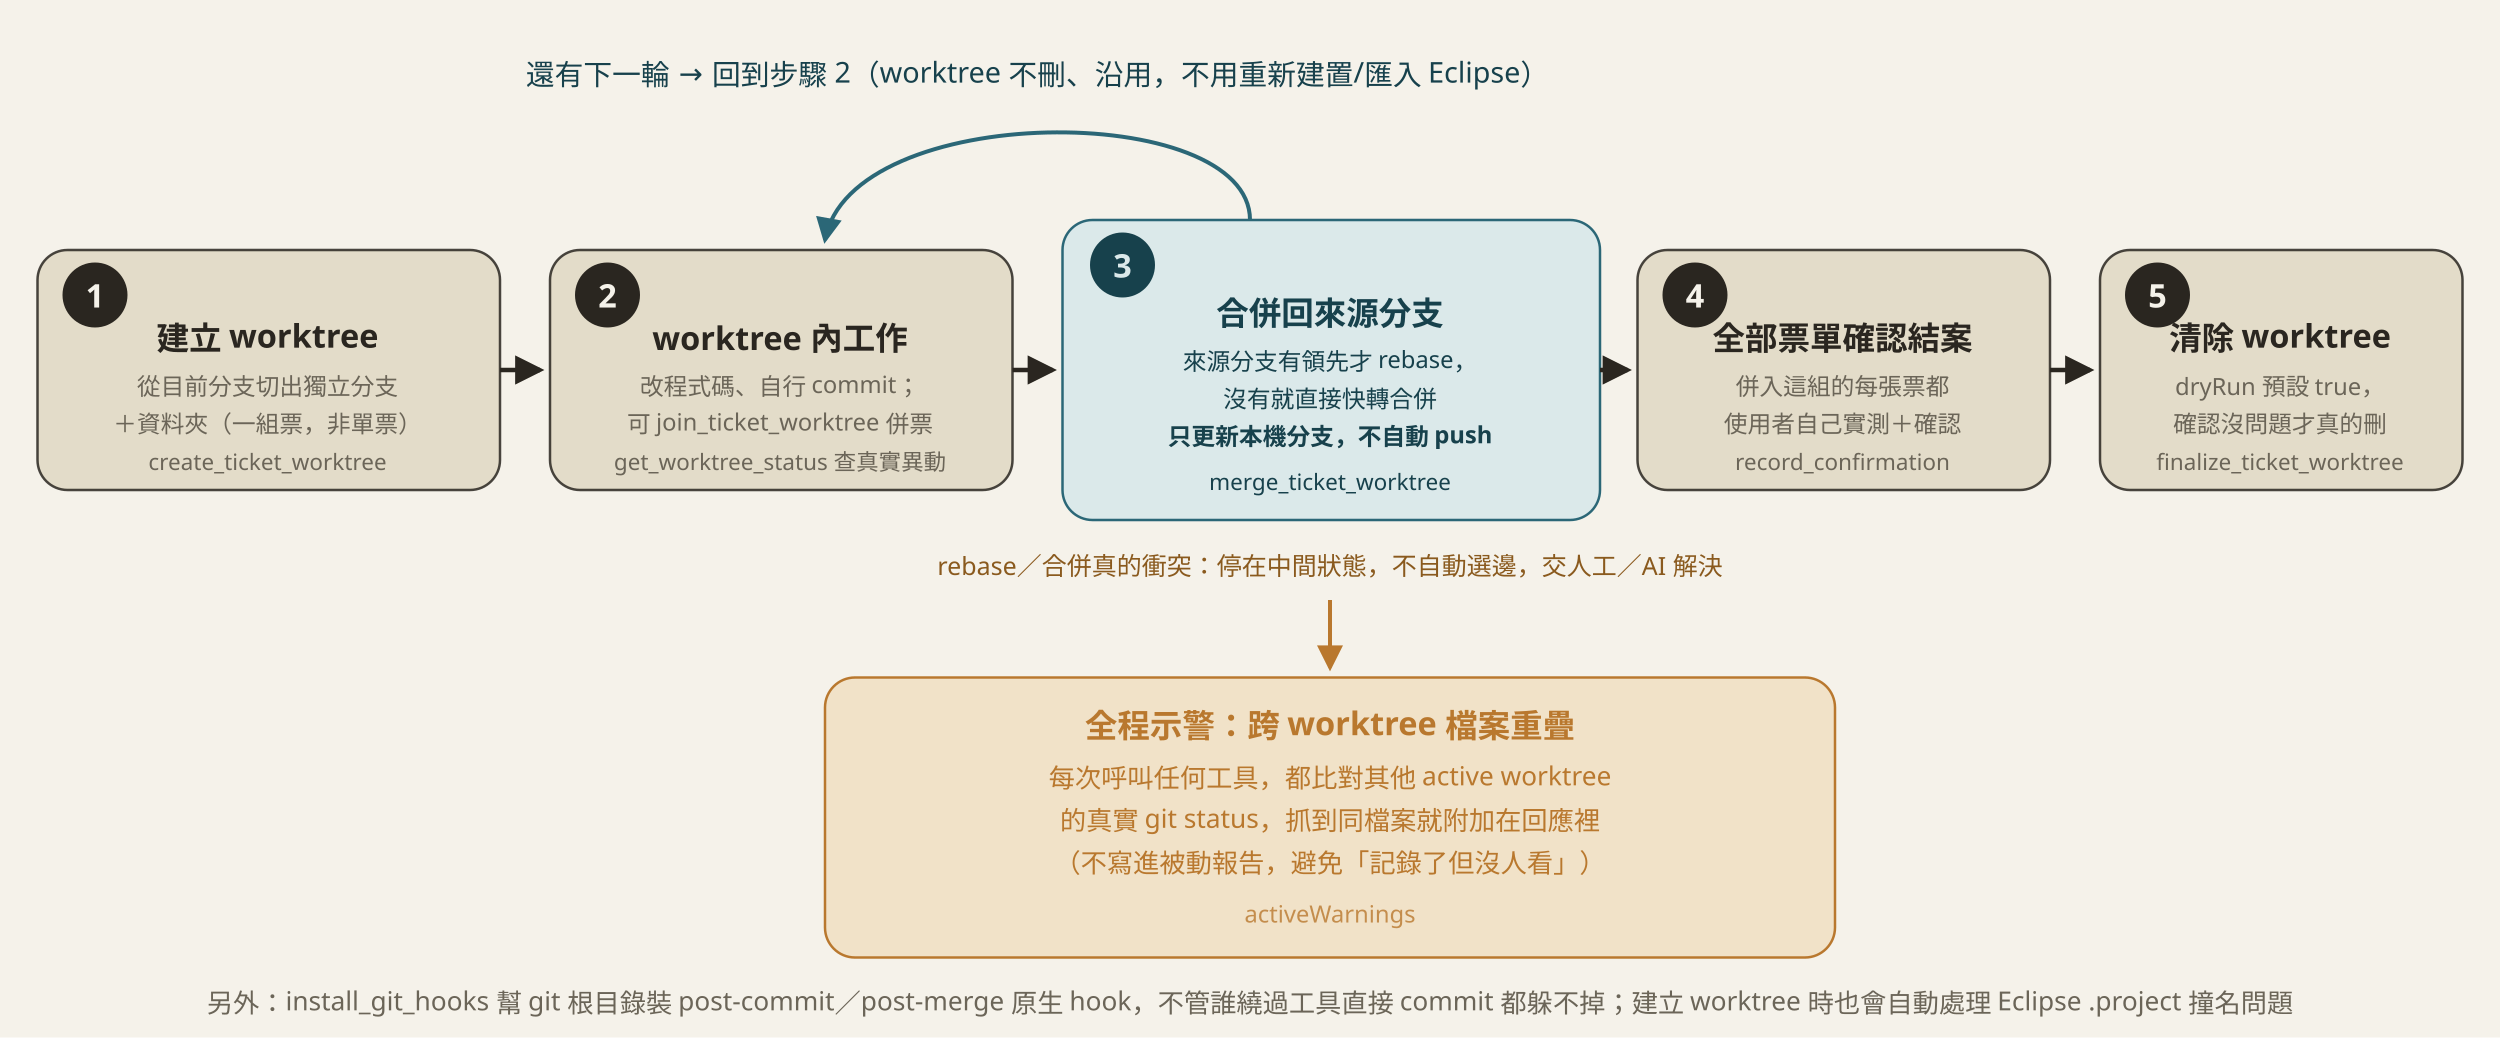
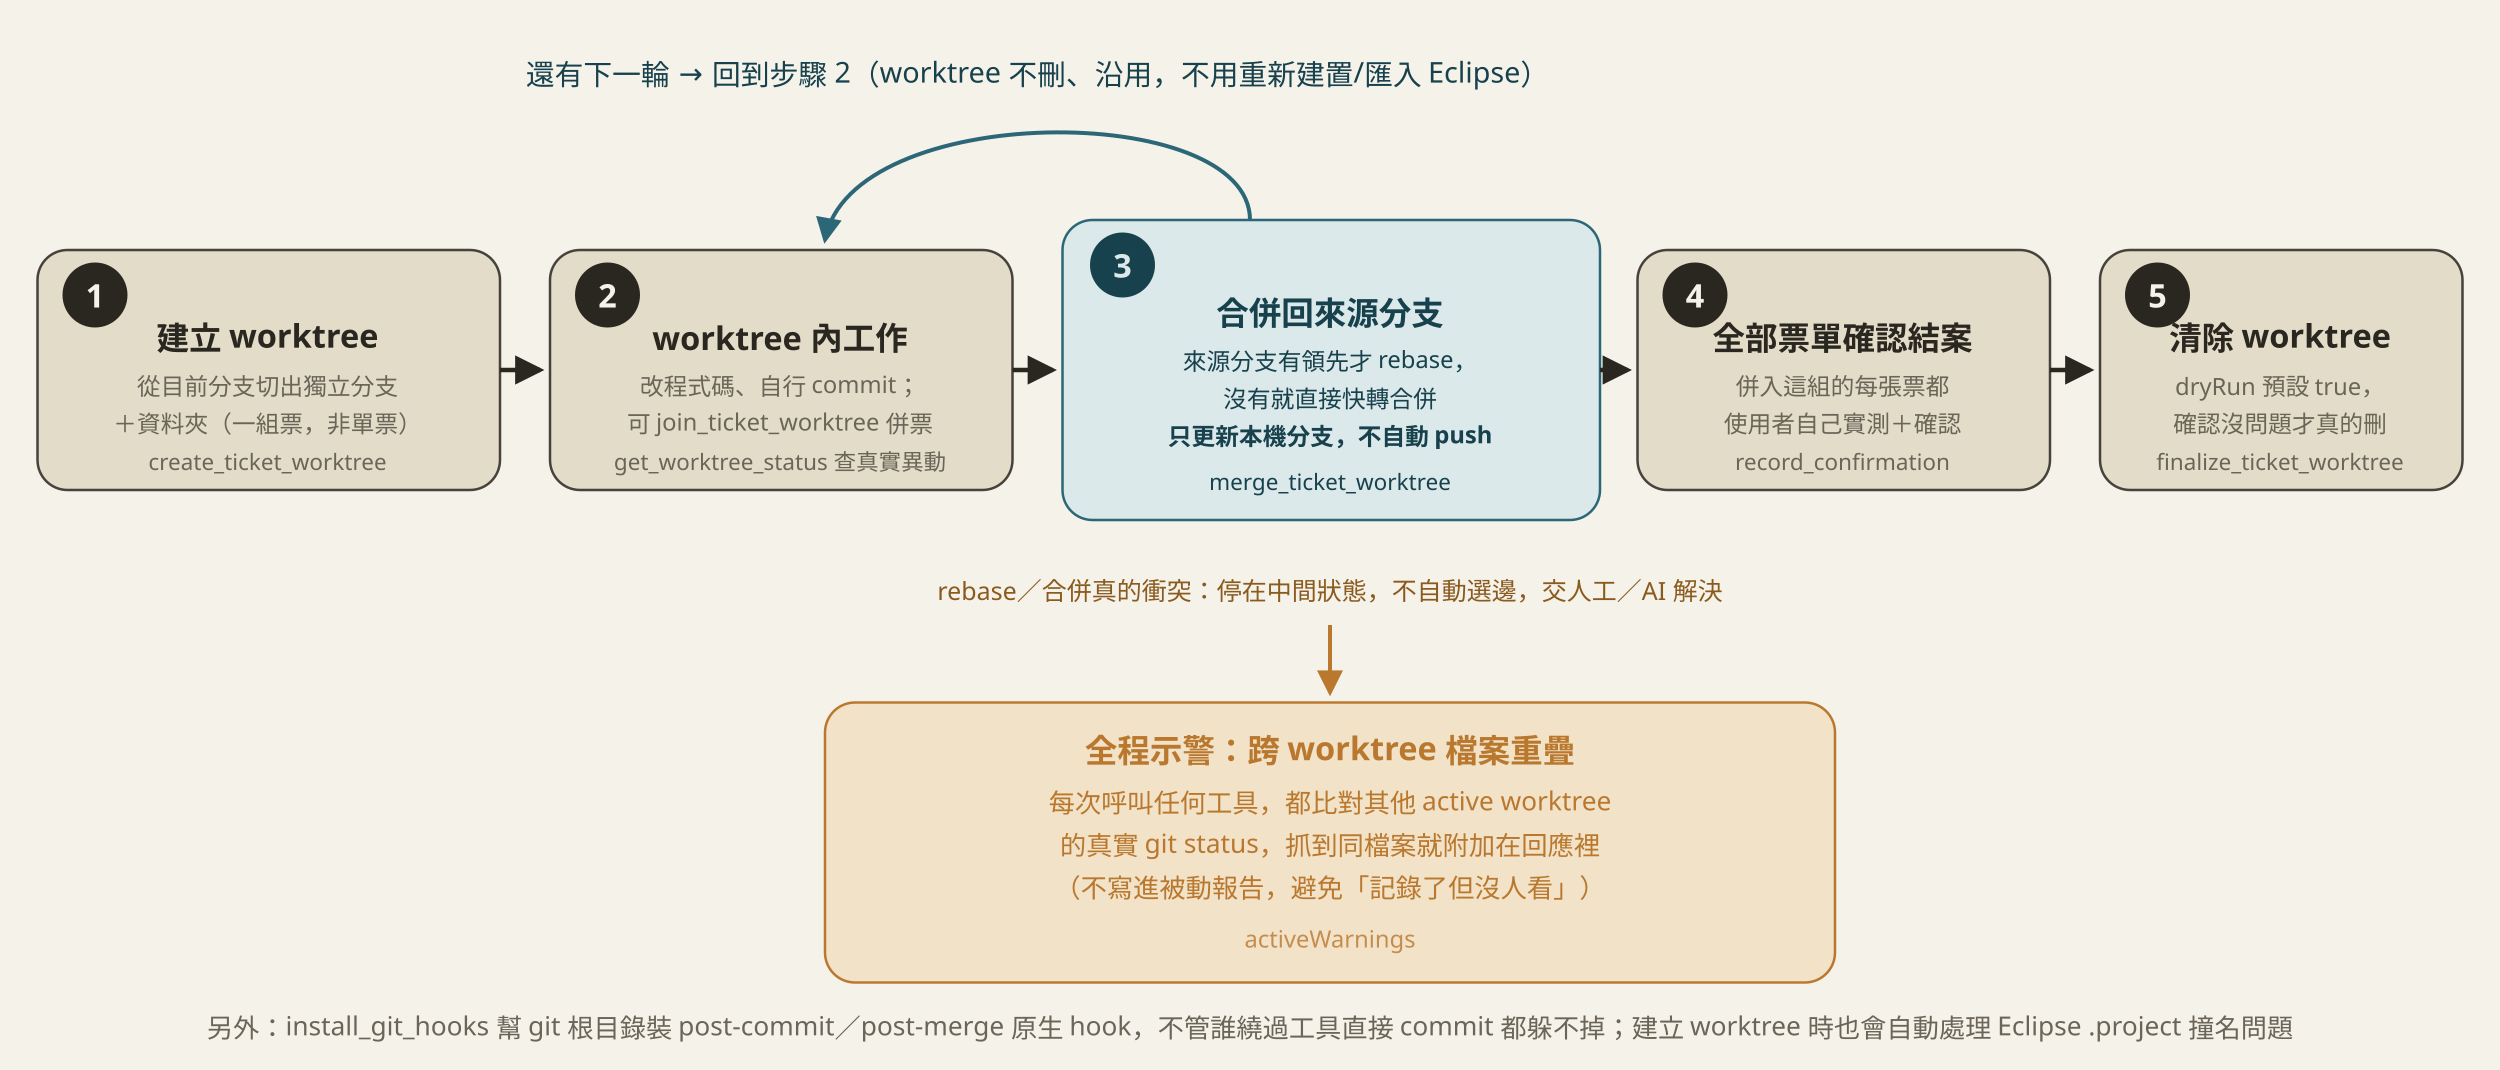
- <svg xmlns="http://www.w3.org/2000/svg" viewBox="0 0 1000 415" role="img" aria-label="多票單併行 worktree 生命週期：建立 worktree、在裡面工作並 commit、需要才 rebase 再合併回來源分支（只更新本機分支不 push），還有下一輪就回到工作步驟繼續沿用同一個 worktree，全部併入的票單都經使用者確認結案後才清除 worktree；過程中每次呼叫工具都會比對其他 worktree 的真實 git 狀態，發現跨 worktree 改到同一個檔案就在回應附上示警">
+ <svg xmlns="http://www.w3.org/2000/svg" viewBox="0 0 1000 428" role="img" aria-label="多票單併行 worktree 生命週期：建立 worktree、在裡面工作並 commit、需要才 rebase 再合併回來源分支（只更新本機分支不 push），還有下一輪就回到工作步驟繼續沿用同一個 worktree，全部併入的票單都經使用者確認結案後才清除 worktree；過程中每次呼叫工具都會比對其他 worktree 的真實 git 狀態，發現跨 worktree 改到同一個檔案就在回應附上示警">
  <defs>
    <marker id="arrowMain2" viewBox="0 0 10 10" refX="8.5" refY="5" markerWidth="6.5" markerHeight="6.5" orient="auto-start-reverse">
      <path d="M0,0 L10,5 L0,10 z" fill="#2a2620" />
    </marker>
    <marker id="arrowAccent2" viewBox="0 0 10 10" refX="8.5" refY="5" markerWidth="6.5" markerHeight="6.5" orient="auto-start-reverse">
      <path d="M0,0 L10,5 L0,10 z" fill="#2b6777" />
    </marker>
    <marker id="arrowWarn2" viewBox="0 0 10 10" refX="8.5" refY="5" markerWidth="6.5" markerHeight="6.5" orient="auto-start-reverse">
      <path d="M0,0 L10,5 L0,10 z" fill="#b9782e" />
    </marker>
  </defs>
-   <rect x="0" y="0" width="1000" height="415" fill="#f5f2ea" />
+   <rect x="0" y="0" width="1000" height="428" fill="#f5f2ea" />
  <g font-family="'Noto Sans TC',sans-serif">
    <rect x="15" y="100" width="185" height="96" rx="12" fill="#e3dcc9" stroke="#2a2620" stroke-opacity="0.85" />
    <circle cx="38" cy="118" r="13" fill="#2a2620" />
    <text x="38" y="123" text-anchor="middle" fill="#f5f2ea" font-weight="700" font-size="13">1</text>
    <text x="107" y="140" text-anchor="middle" font-size="13" font-weight="700" fill="#2a2620">建立 worktree</text>
    <text x="107" y="158" text-anchor="middle" font-size="9.5" fill="#6b6558">從目前分支切出獨立分支</text>
    <text x="107" y="173" text-anchor="middle" font-size="9.5" fill="#6b6558">＋資料夾（一組票，非單票）</text>
    <text x="107" y="188" text-anchor="middle" font-family="'IBM Plex Mono',sans-serif" font-size="9" fill="#6b6558">create_ticket_worktree</text>
    <rect x="220" y="100" width="185" height="96" rx="12" fill="#e3dcc9" stroke="#2a2620" stroke-opacity="0.85" />
    <circle cx="243" cy="118" r="13" fill="#2a2620" />
    <text x="243" y="123" text-anchor="middle" fill="#f5f2ea" font-weight="700" font-size="13">2</text>
    <text x="312" y="140" text-anchor="middle" font-size="13" font-weight="700" fill="#2a2620">worktree 內工作</text>
    <text x="312" y="158" text-anchor="middle" font-size="9.5" fill="#6b6558">改程式碼、自行 commit；</text>
    <text x="312" y="173" text-anchor="middle" font-size="9.5" fill="#6b6558">可 join_ticket_worktree 併票</text>
    <text x="312" y="188" text-anchor="middle" font-family="'IBM Plex Mono',sans-serif" font-size="9" fill="#6b6558">get_worktree_status 查真實異動</text>
    <rect x="425" y="88" width="215" height="120" rx="12" fill="#dbe9ea" stroke="#2b6777" />
    <circle cx="449" cy="106" r="13" fill="#17414c" />
    <text x="449" y="111" text-anchor="middle" fill="#dbe9ea" font-weight="700" font-size="13">3</text>
    <text x="532" y="130" text-anchor="middle" font-size="13" font-weight="700" fill="#17414c">合併回來源分支</text>
    <text x="532" y="148" text-anchor="middle" font-size="9.5" fill="#17414c">來源分支有領先才 rebase，</text>
    <text x="532" y="163" text-anchor="middle" font-size="9.5" fill="#17414c">沒有就直接快轉合併</text>
    <text x="532" y="178" text-anchor="middle" font-size="9.5" fill="#17414c" font-weight="700">只更新本機分支，不自動 push</text>
    <text x="532" y="196" text-anchor="middle" font-family="'IBM Plex Mono',sans-serif" font-size="9" fill="#17414c">merge_ticket_worktree</text>
    <rect x="655" y="100" width="165" height="96" rx="12" fill="#e3dcc9" stroke="#2a2620" stroke-opacity="0.85" />
    <circle cx="678" cy="118" r="13" fill="#2a2620" />
    <text x="678" y="123" text-anchor="middle" fill="#f5f2ea" font-weight="700" font-size="13">4</text>
    <text x="737" y="140" text-anchor="middle" font-size="13" font-weight="700" fill="#2a2620">全部票單確認結案</text>
    <text x="737" y="158" text-anchor="middle" font-size="9.5" fill="#6b6558">併入這組的每張票都</text>
    <text x="737" y="173" text-anchor="middle" font-size="9.5" fill="#6b6558">使用者自己實測＋確認</text>
    <text x="737" y="188" text-anchor="middle" font-family="'IBM Plex Mono',sans-serif" font-size="9" fill="#6b6558">record_confirmation</text>
    <rect x="840" y="100" width="145" height="96" rx="12" fill="#e3dcc9" stroke="#2a2620" stroke-opacity="0.85" />
    <circle cx="863" cy="118" r="13" fill="#2a2620" />
    <text x="863" y="123" text-anchor="middle" fill="#f5f2ea" font-weight="700" font-size="13">5</text>
    <text x="912" y="140" text-anchor="middle" font-size="13" font-weight="700" fill="#2a2620">清除 worktree</text>
    <text x="912" y="158" text-anchor="middle" font-size="9.5" fill="#6b6558">dryRun 預設 true，</text>
    <text x="912" y="173" text-anchor="middle" font-size="9.5" fill="#6b6558">確認沒問題才真的刪</text>
    <text x="912" y="188" text-anchor="middle" font-family="'IBM Plex Mono',sans-serif" font-size="9" fill="#6b6558">finalize_ticket_worktree</text>
  </g>
  <line x1="200" y1="148" x2="216" y2="148" stroke="#2a2620" stroke-width="1.8" marker-end="url(#arrowMain2)" />
  <line x1="405" y1="148" x2="421" y2="148" stroke="#2a2620" stroke-width="1.8" marker-end="url(#arrowMain2)" />
  <line x1="640" y1="148" x2="651" y2="148" stroke="#2a2620" stroke-width="1.8" marker-end="url(#arrowMain2)" />
  <line x1="820" y1="148" x2="836" y2="148" stroke="#2a2620" stroke-width="1.8" marker-end="url(#arrowMain2)" />
  <path d="M 500 88 C 500 40, 340 40, 330 96" fill="none" stroke="#2b6777" stroke-width="1.6" marker-end="url(#arrowAccent2)" />
  <text x="415" y="34" text-anchor="middle" font-family="'Noto Sans TC',sans-serif" font-size="11.5" fill="#17414c">還有下一輪 → 回到步驟 2（worktree 不刪、沿用，不用重新建置/匯入 Eclipse）</text>
-   <text x="532" y="230" text-anchor="middle" font-family="'Noto Sans TC',sans-serif" font-size="10" fill="#8a5a1e">rebase／合併真的衝突：停在中間狀態，不自動選邊，交人工／AI 解決</text>
-   <line x1="532" y1="240" x2="532" y2="267" stroke="#b9782e" stroke-width="1.6" marker-end="url(#arrowWarn2)" />
-   <rect x="330" y="271" width="404" height="112" rx="12" fill="#f1e2c8" stroke="#b9782e" />
-   <text x="532" y="295" text-anchor="middle" font-family="'Noto Sans TC',sans-serif" font-size="13" font-weight="700" fill="#b9782e">全程示警：跨 worktree 檔案重疊</text>
-   <text x="532" y="315" text-anchor="middle" font-family="'Noto Sans TC',sans-serif" font-size="10.5" fill="#b9782e">每次呼叫任何工具，都比對其他 active worktree</text>
-   <text x="532" y="332" text-anchor="middle" font-family="'Noto Sans TC',sans-serif" font-size="10.5" fill="#b9782e">的真實 git status，抓到同檔案就附加在回應裡</text>
-   <text x="532" y="349" text-anchor="middle" font-family="'Noto Sans TC',sans-serif" font-size="10.5" fill="#b9782e">（不寫進被動報告，避免「記錄了但沒人看」）</text>
-   <text x="532" y="369" text-anchor="middle" font-family="'IBM Plex Mono',sans-serif" font-size="9.5" fill="#b9782e" opacity="0.8">activeWarnings</text>
-   <text x="500" y="405" text-anchor="middle" font-family="'Noto Sans TC',sans-serif" font-size="10.5" fill="#6b6558">另外：install_git_hooks 幫 git 根目錄裝 post-commit／post-merge 原生 hook，不管誰繞過工具直接 commit 都躲不掉；建立 worktree 時也會自動處理 Eclipse .project 撞名問題</text>
+   <text x="532" y="240" text-anchor="middle" font-family="'Noto Sans TC',sans-serif" font-size="10" fill="#8a5a1e">rebase／合併真的衝突：停在中間狀態，不自動選邊，交人工／AI 解決</text>
+   <line x1="532" y1="250" x2="532" y2="277" stroke="#b9782e" stroke-width="1.6" marker-end="url(#arrowWarn2)" />
+   <rect x="330" y="281" width="404" height="112" rx="12" fill="#f1e2c8" stroke="#b9782e" />
+   <text x="532" y="305" text-anchor="middle" font-family="'Noto Sans TC',sans-serif" font-size="13" font-weight="700" fill="#b9782e">全程示警：跨 worktree 檔案重疊</text>
+   <text x="532" y="325" text-anchor="middle" font-family="'Noto Sans TC',sans-serif" font-size="10.5" fill="#b9782e">每次呼叫任何工具，都比對其他 active worktree</text>
+   <text x="532" y="342" text-anchor="middle" font-family="'Noto Sans TC',sans-serif" font-size="10.5" fill="#b9782e">的真實 git status，抓到同檔案就附加在回應裡</text>
+   <text x="532" y="359" text-anchor="middle" font-family="'Noto Sans TC',sans-serif" font-size="10.5" fill="#b9782e">（不寫進被動報告，避免「記錄了但沒人看」）</text>
+   <text x="532" y="379" text-anchor="middle" font-family="'IBM Plex Mono',sans-serif" font-size="9.5" fill="#b9782e" opacity="0.8">activeWarnings</text>
+   <text x="500" y="415" text-anchor="middle" font-family="'Noto Sans TC',sans-serif" font-size="10.5" fill="#6b6558">另外：install_git_hooks 幫 git 根目錄裝 post-commit／post-merge 原生 hook，不管誰繞過工具直接 commit 都躲不掉；建立 worktree 時也會自動處理 Eclipse .project 撞名問題</text>
</svg>
